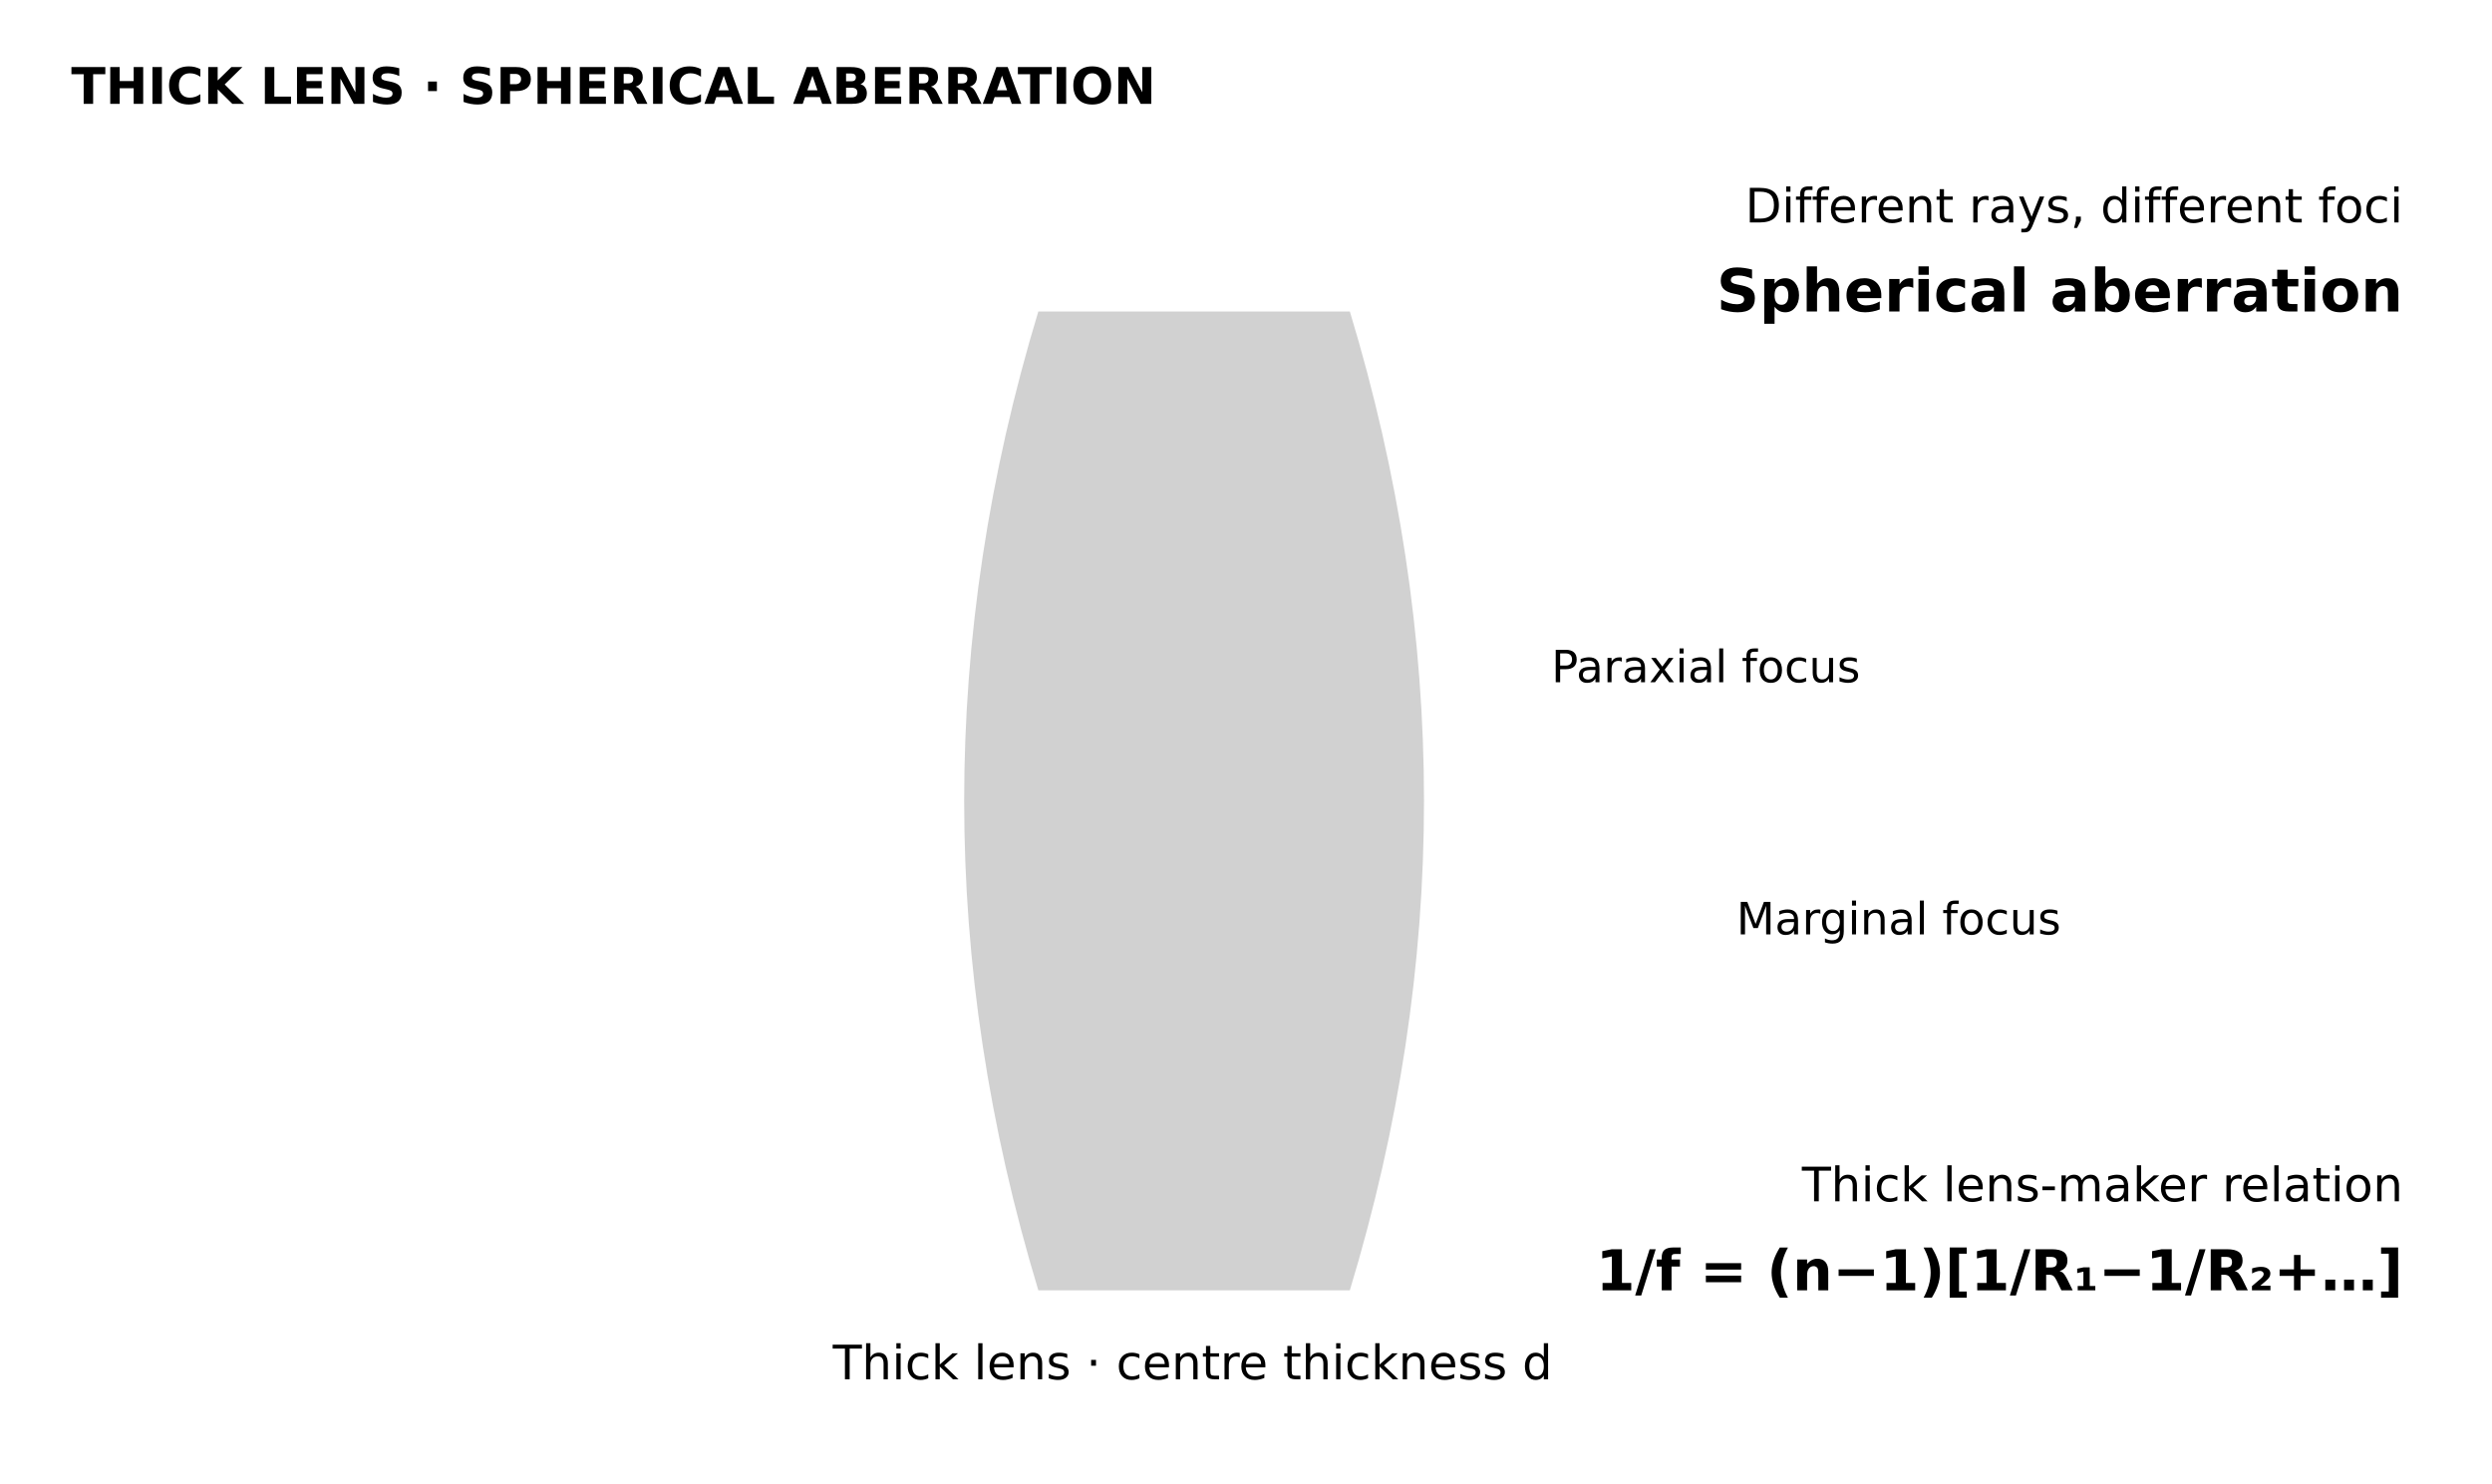
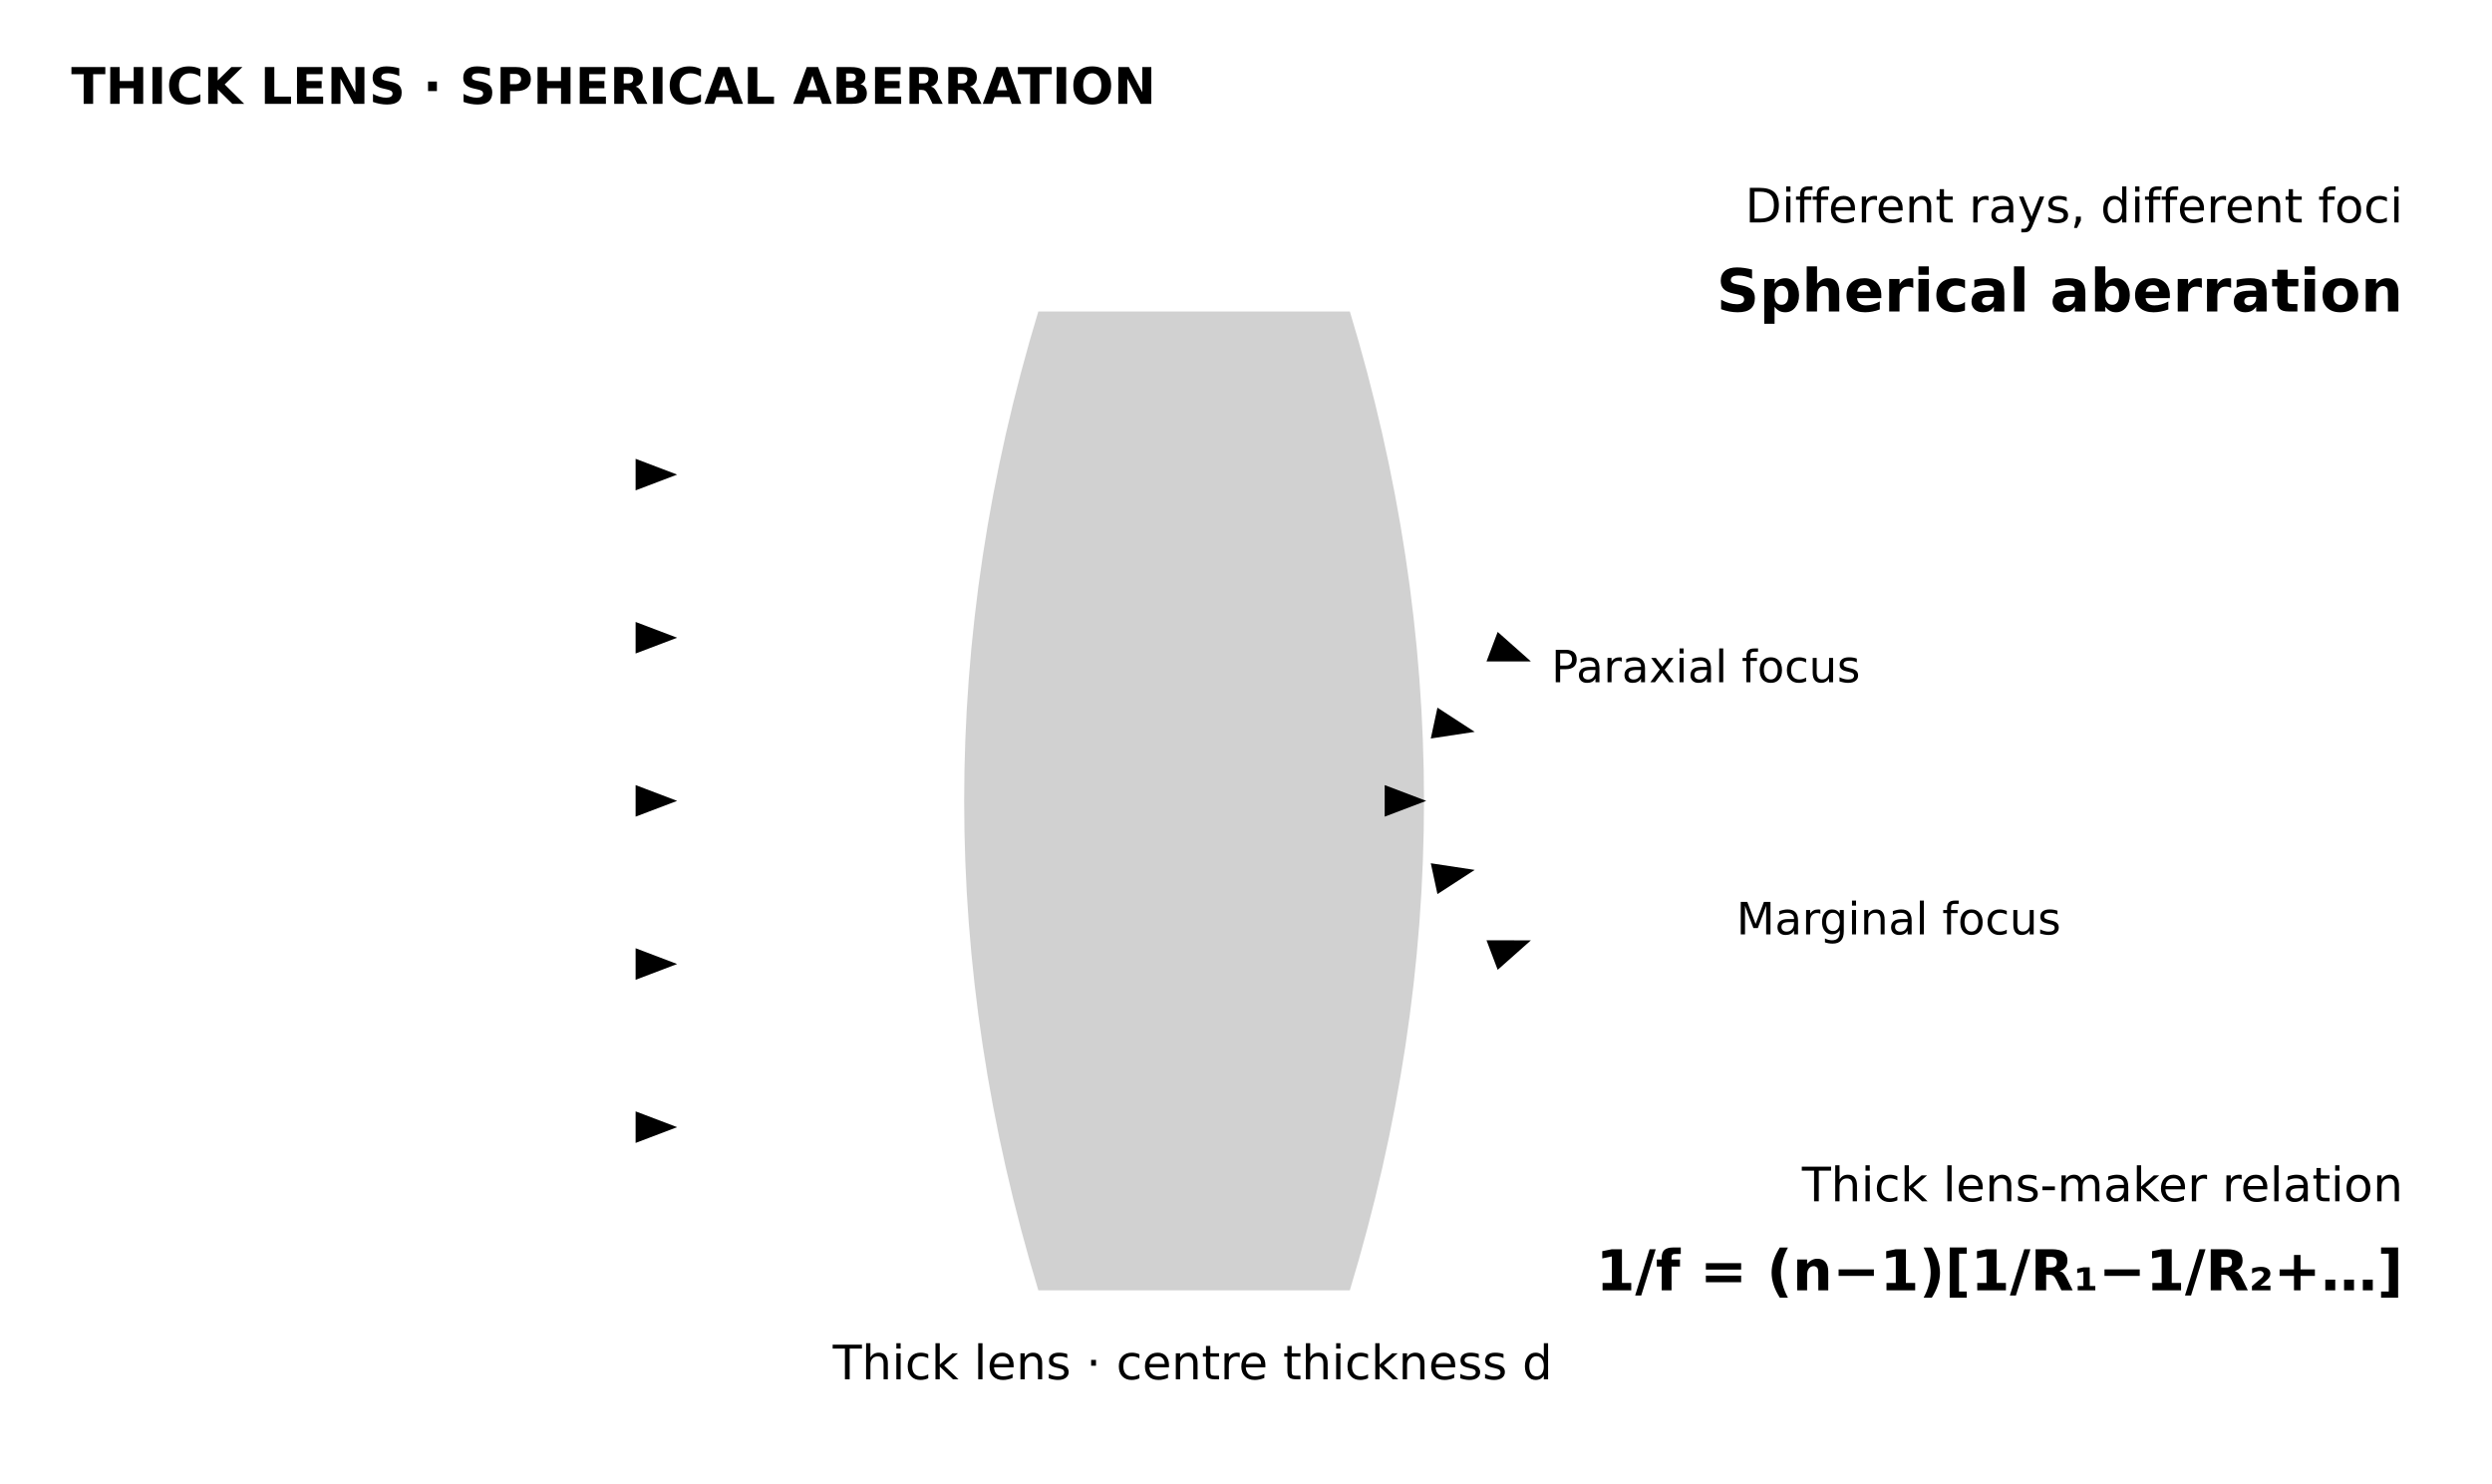
- <svg xmlns="http://www.w3.org/2000/svg" width="840" height="500" viewBox="0 0 840 500">
-   <text x="24.0" y="35.0" font-family="DejaVu Sans, Arial, Helvetica, sans-serif" font-size="17" fill="@yellow@" text-anchor="start" font-weight="bold">THICK LENS · SPHERICAL ABERRATION</text>
-   <line x1="45.0" y1="270.0" x2="795.0" y2="270.0" stroke="@muted@" stroke-width="1.8" stroke-linecap="round" />
+ <svg xmlns="http://www.w3.org/2000/svg" width="840" height="500" viewBox="0 0 840 500" preserveAspectRatio="xMidYMid meet" shape-rendering="geometricPrecision" text-rendering="geometricPrecision" role="img" aria-labelledby="diagram-title diagram-description">
+   <text x="24.00" y="35.00" font-family="DejaVu Sans, Arial, Helvetica, sans-serif" font-size="17" fill="@yellow@" text-anchor="start" font-weight="bold">THICK LENS · SPHERICAL ABERRATION</text>
+   <line x1="45.00" y1="270.00" x2="795.00" y2="270.00" stroke="@muted@" stroke-width="1.80" stroke-linecap="round" />
  <path d="M 350 105 Q 300 270 350 435 L 455 435 Q 505 270 455 105 Z" fill="@blue@" fill-opacity="0.18" stroke="@blue@" stroke-width="4" />
-   <text x="402.0" y="465.0" font-family="DejaVu Sans, Arial, Helvetica, sans-serif" font-size="16" fill="@blue@" text-anchor="middle">Thick lens · centre thickness d</text>
-   <line x1="575.0" y1="245.0" x2="575.0" y2="295.0" stroke="@green@" stroke-width="2.5" stroke-linecap="round" />
-   <line x1="640.0" y1="245.0" x2="640.0" y2="295.0" stroke="@orange@" stroke-width="2.5" stroke-linecap="round" />
-   <text x="575.0" y="230.0" font-family="DejaVu Sans, Arial, Helvetica, sans-serif" font-size="15" fill="@green@" text-anchor="middle">Paraxial focus</text>
-   <text x="640.0" y="315.0" font-family="DejaVu Sans, Arial, Helvetica, sans-serif" font-size="15" fill="@orange@" text-anchor="middle">Marginal focus</text>
-   <text x="810.0" y="75.0" font-family="DejaVu Sans, Arial, Helvetica, sans-serif" font-size="16" fill="@muted@" text-anchor="end">Different rays, different foci</text>
-   <text x="810.0" y="105.0" font-family="DejaVu Sans, Arial, Helvetica, sans-serif" font-size="20" fill="@yellow@" text-anchor="end" font-weight="bold">Spherical aberration</text>
-   <text x="810.0" y="405.0" font-family="DejaVu Sans, Arial, Helvetica, sans-serif" font-size="16" fill="@muted@" text-anchor="end">Thick lens-maker relation</text>
-   <text x="810.0" y="435.0" font-family="DejaVu Sans, Arial, Helvetica, sans-serif" font-size="19" fill="@yellow@" text-anchor="end" font-weight="bold">1/f = (n−1)[1/R₁−1/R₂+…]</text>
+   <text x="402.00" y="465.00" font-family="DejaVu Sans, Arial, Helvetica, sans-serif" font-size="16" fill="@blue@" text-anchor="middle">Thick lens · centre thickness d</text>
+   <line x1="70.00" y1="160.00" x2="345.00" y2="160.00" stroke="@red@" stroke-width="2.30" stroke-linecap="round" />
+   <polygon points="228.25,160.00 214.25,165.32 214.25,154.68" fill="@red@" />
+   <line x1="70.00" y1="215.00" x2="345.00" y2="215.00" stroke="@red@" stroke-width="2.30" stroke-linecap="round" />
+   <polygon points="228.25,215.00 214.25,220.32 214.25,209.68" fill="@red@" />
+   <line x1="70.00" y1="270.00" x2="345.00" y2="270.00" stroke="@red@" stroke-width="2.30" stroke-linecap="round" />
+   <polygon points="228.25,270.00 214.25,275.32 214.25,264.68" fill="@red@" />
+   <line x1="70.00" y1="325.00" x2="345.00" y2="325.00" stroke="@red@" stroke-width="2.30" stroke-linecap="round" />
+   <polygon points="228.25,325.00 214.25,330.32 214.25,319.68" fill="@red@" />
+   <line x1="70.00" y1="380.00" x2="345.00" y2="380.00" stroke="@red@" stroke-width="2.30" stroke-linecap="round" />
+   <polygon points="228.25,380.00 214.25,385.32 214.25,374.68" fill="@red@" />
+   <line x1="350.00" y1="160.00" x2="640.00" y2="270.00" stroke="@yellow@" stroke-width="2.70" stroke-linecap="round" />
+   <polygon points="516.04,222.98 501.07,222.99 504.84,213.04" fill="@yellow@" />
+   <line x1="350.00" y1="215.00" x2="605.00" y2="270.00" stroke="@yellow@" stroke-width="2.70" stroke-linecap="round" />
+   <polygon points="497.09,246.73 482.29,248.97 484.53,238.57" fill="@yellow@" />
+   <line x1="350.00" y1="325.00" x2="605.00" y2="270.00" stroke="@yellow@" stroke-width="2.70" stroke-linecap="round" />
+   <polygon points="497.09,293.27 484.53,301.43 482.29,291.03" fill="@yellow@" />
+   <line x1="350.00" y1="380.00" x2="640.00" y2="270.00" stroke="@yellow@" stroke-width="2.70" stroke-linecap="round" />
+   <polygon points="516.04,317.02 504.84,326.96 501.07,317.01" fill="@yellow@" />
+   <line x1="350.00" y1="270.00" x2="575.00" y2="270.00" stroke="@green@" stroke-width="2.70" stroke-linecap="round" />
+   <polygon points="480.75,270.00 466.75,275.32 466.75,264.68" fill="@green@" />
+   <line x1="575.00" y1="245.00" x2="575.00" y2="295.00" stroke="@green@" stroke-width="2.50" stroke-linecap="round" />
+   <line x1="640.00" y1="245.00" x2="640.00" y2="295.00" stroke="@orange@" stroke-width="2.50" stroke-linecap="round" />
+   <text x="575.00" y="230.00" font-family="DejaVu Sans, Arial, Helvetica, sans-serif" font-size="15" fill="@green@" text-anchor="middle">Paraxial focus</text>
+   <text x="640.00" y="315.00" font-family="DejaVu Sans, Arial, Helvetica, sans-serif" font-size="15" fill="@orange@" text-anchor="middle">Marginal focus</text>
+   <text x="810.00" y="75.00" font-family="DejaVu Sans, Arial, Helvetica, sans-serif" font-size="16" fill="@muted@" text-anchor="end">Different rays, different foci</text>
+   <text x="810.00" y="105.00" font-family="DejaVu Sans, Arial, Helvetica, sans-serif" font-size="20" fill="@yellow@" text-anchor="end" font-weight="bold">Spherical aberration</text>
+   <text x="810.00" y="405.00" font-family="DejaVu Sans, Arial, Helvetica, sans-serif" font-size="16" fill="@muted@" text-anchor="end">Thick lens-maker relation</text>
+   <text x="810.00" y="435.00" font-family="DejaVu Sans, Arial, Helvetica, sans-serif" font-size="19" fill="@yellow@" text-anchor="end" font-weight="bold">1/f = (n−1)[1/R₁−1/R₂+…]</text>
</svg>
